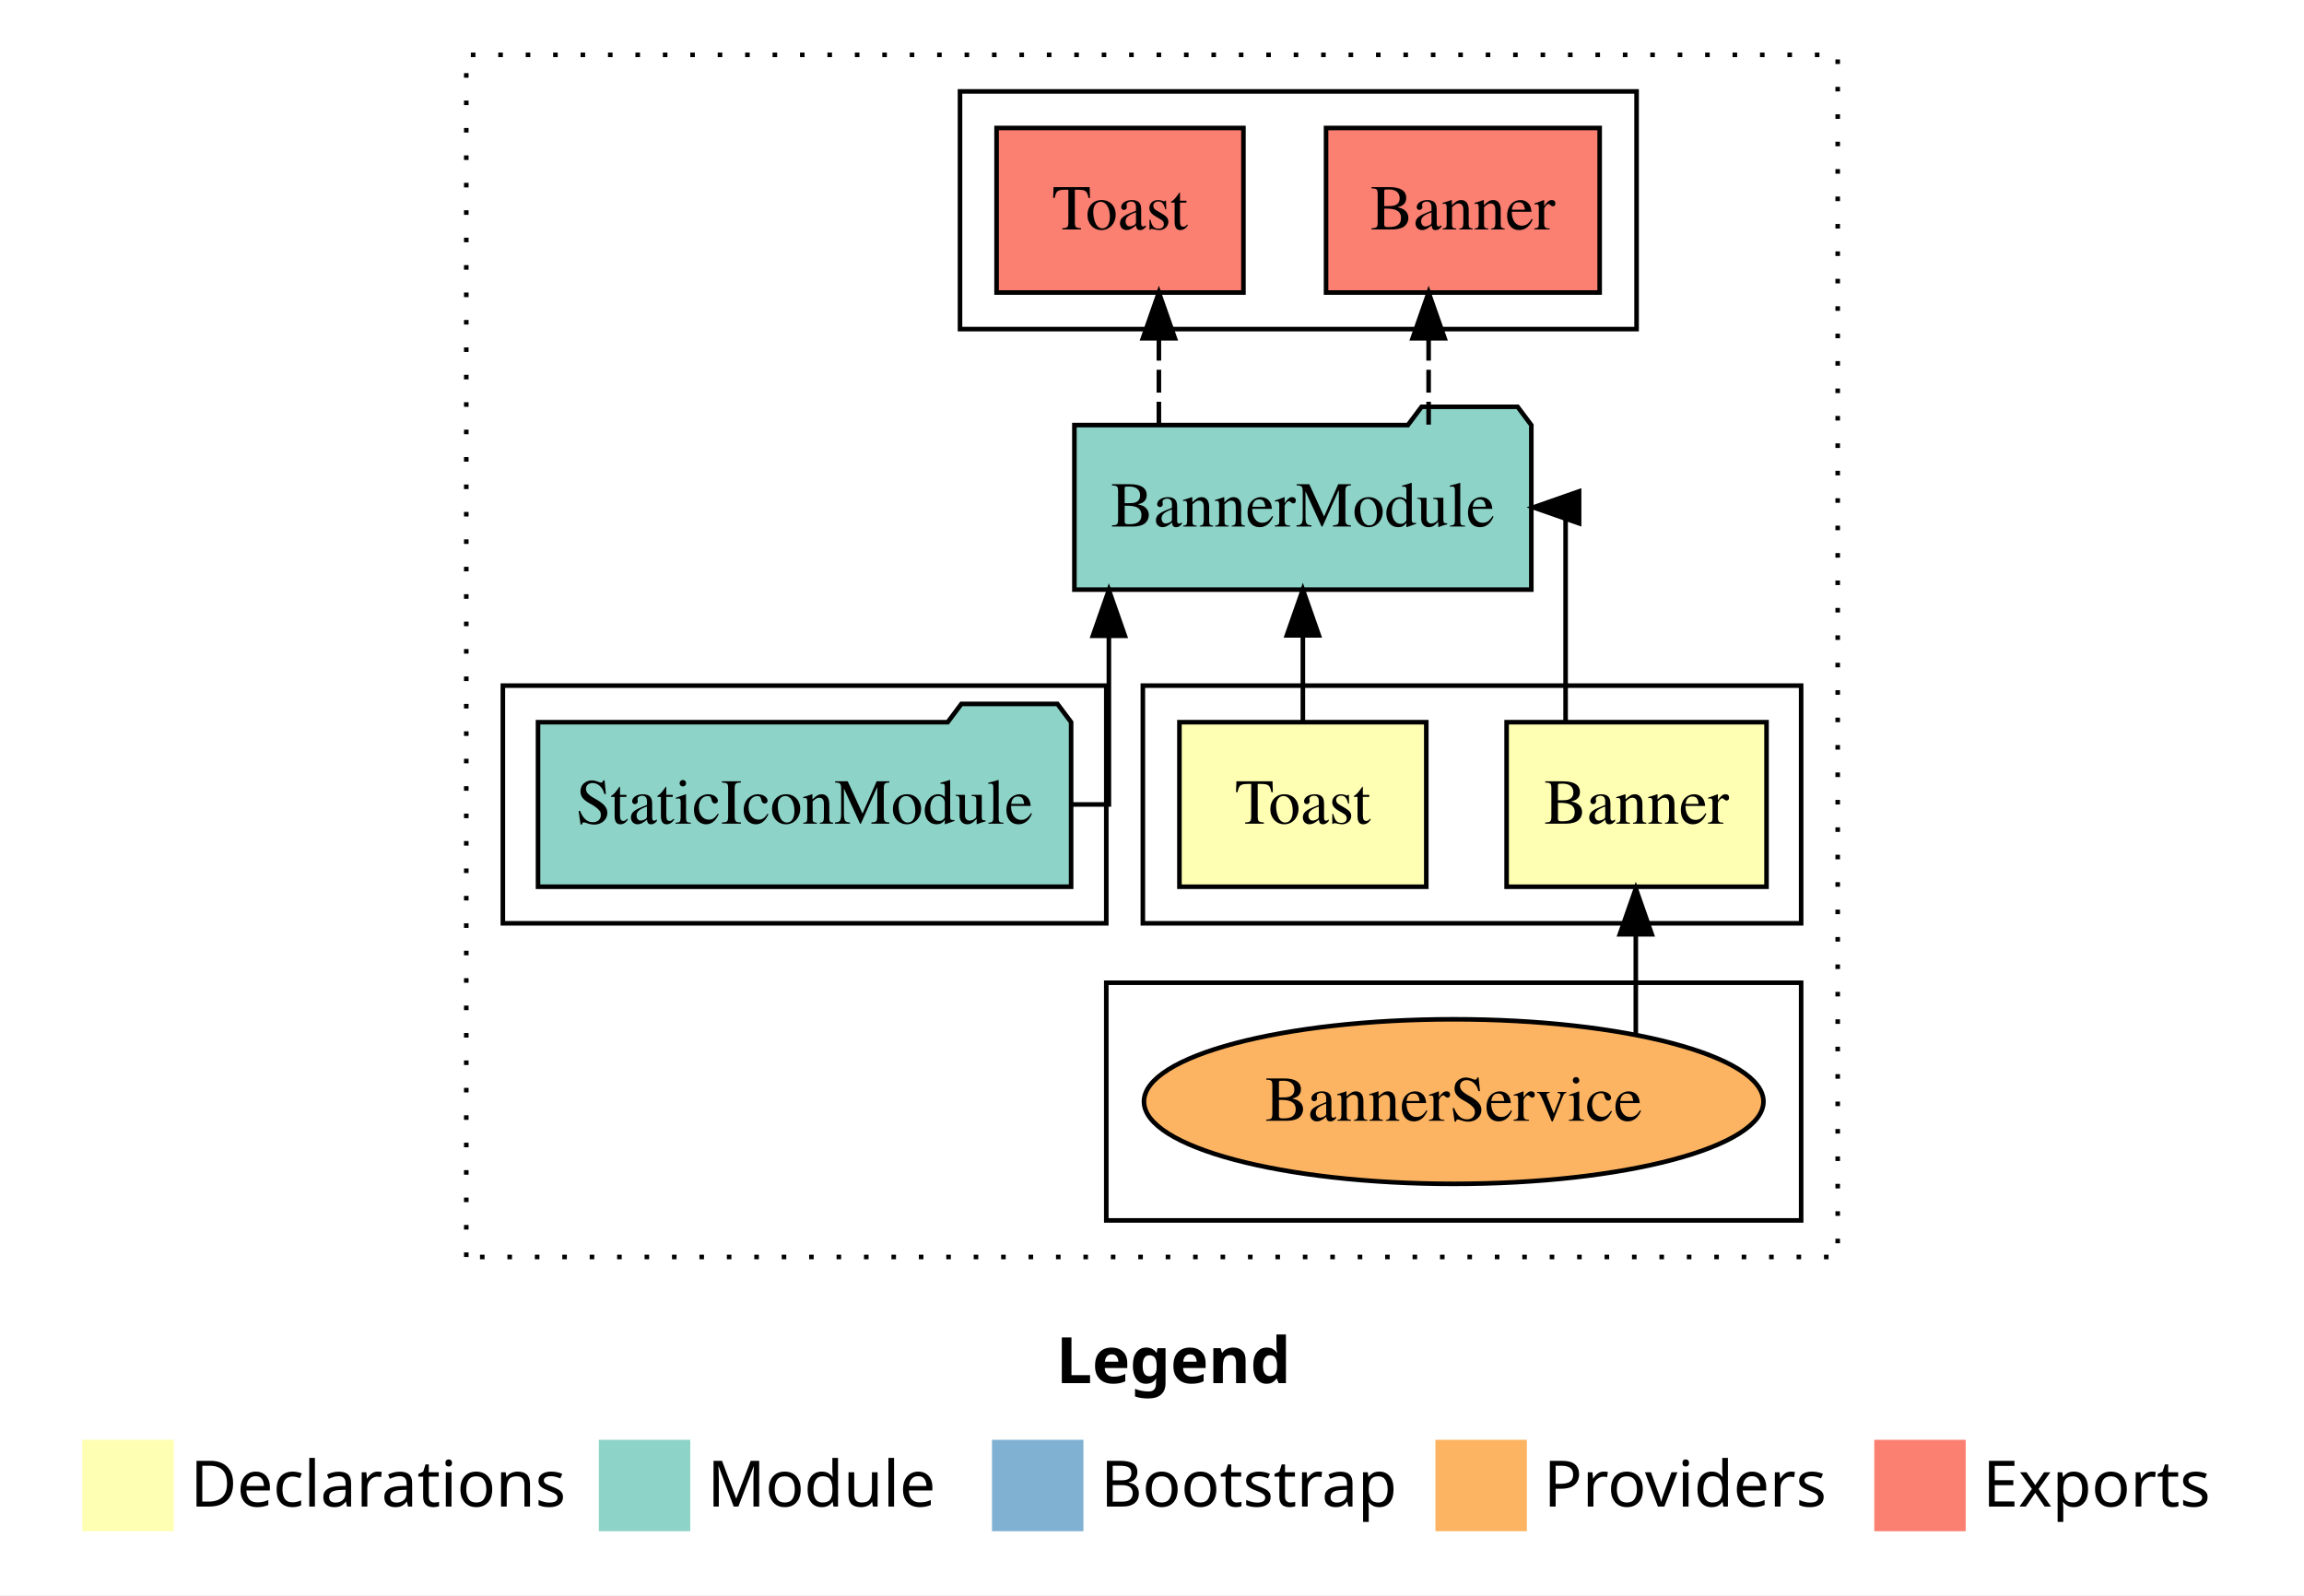
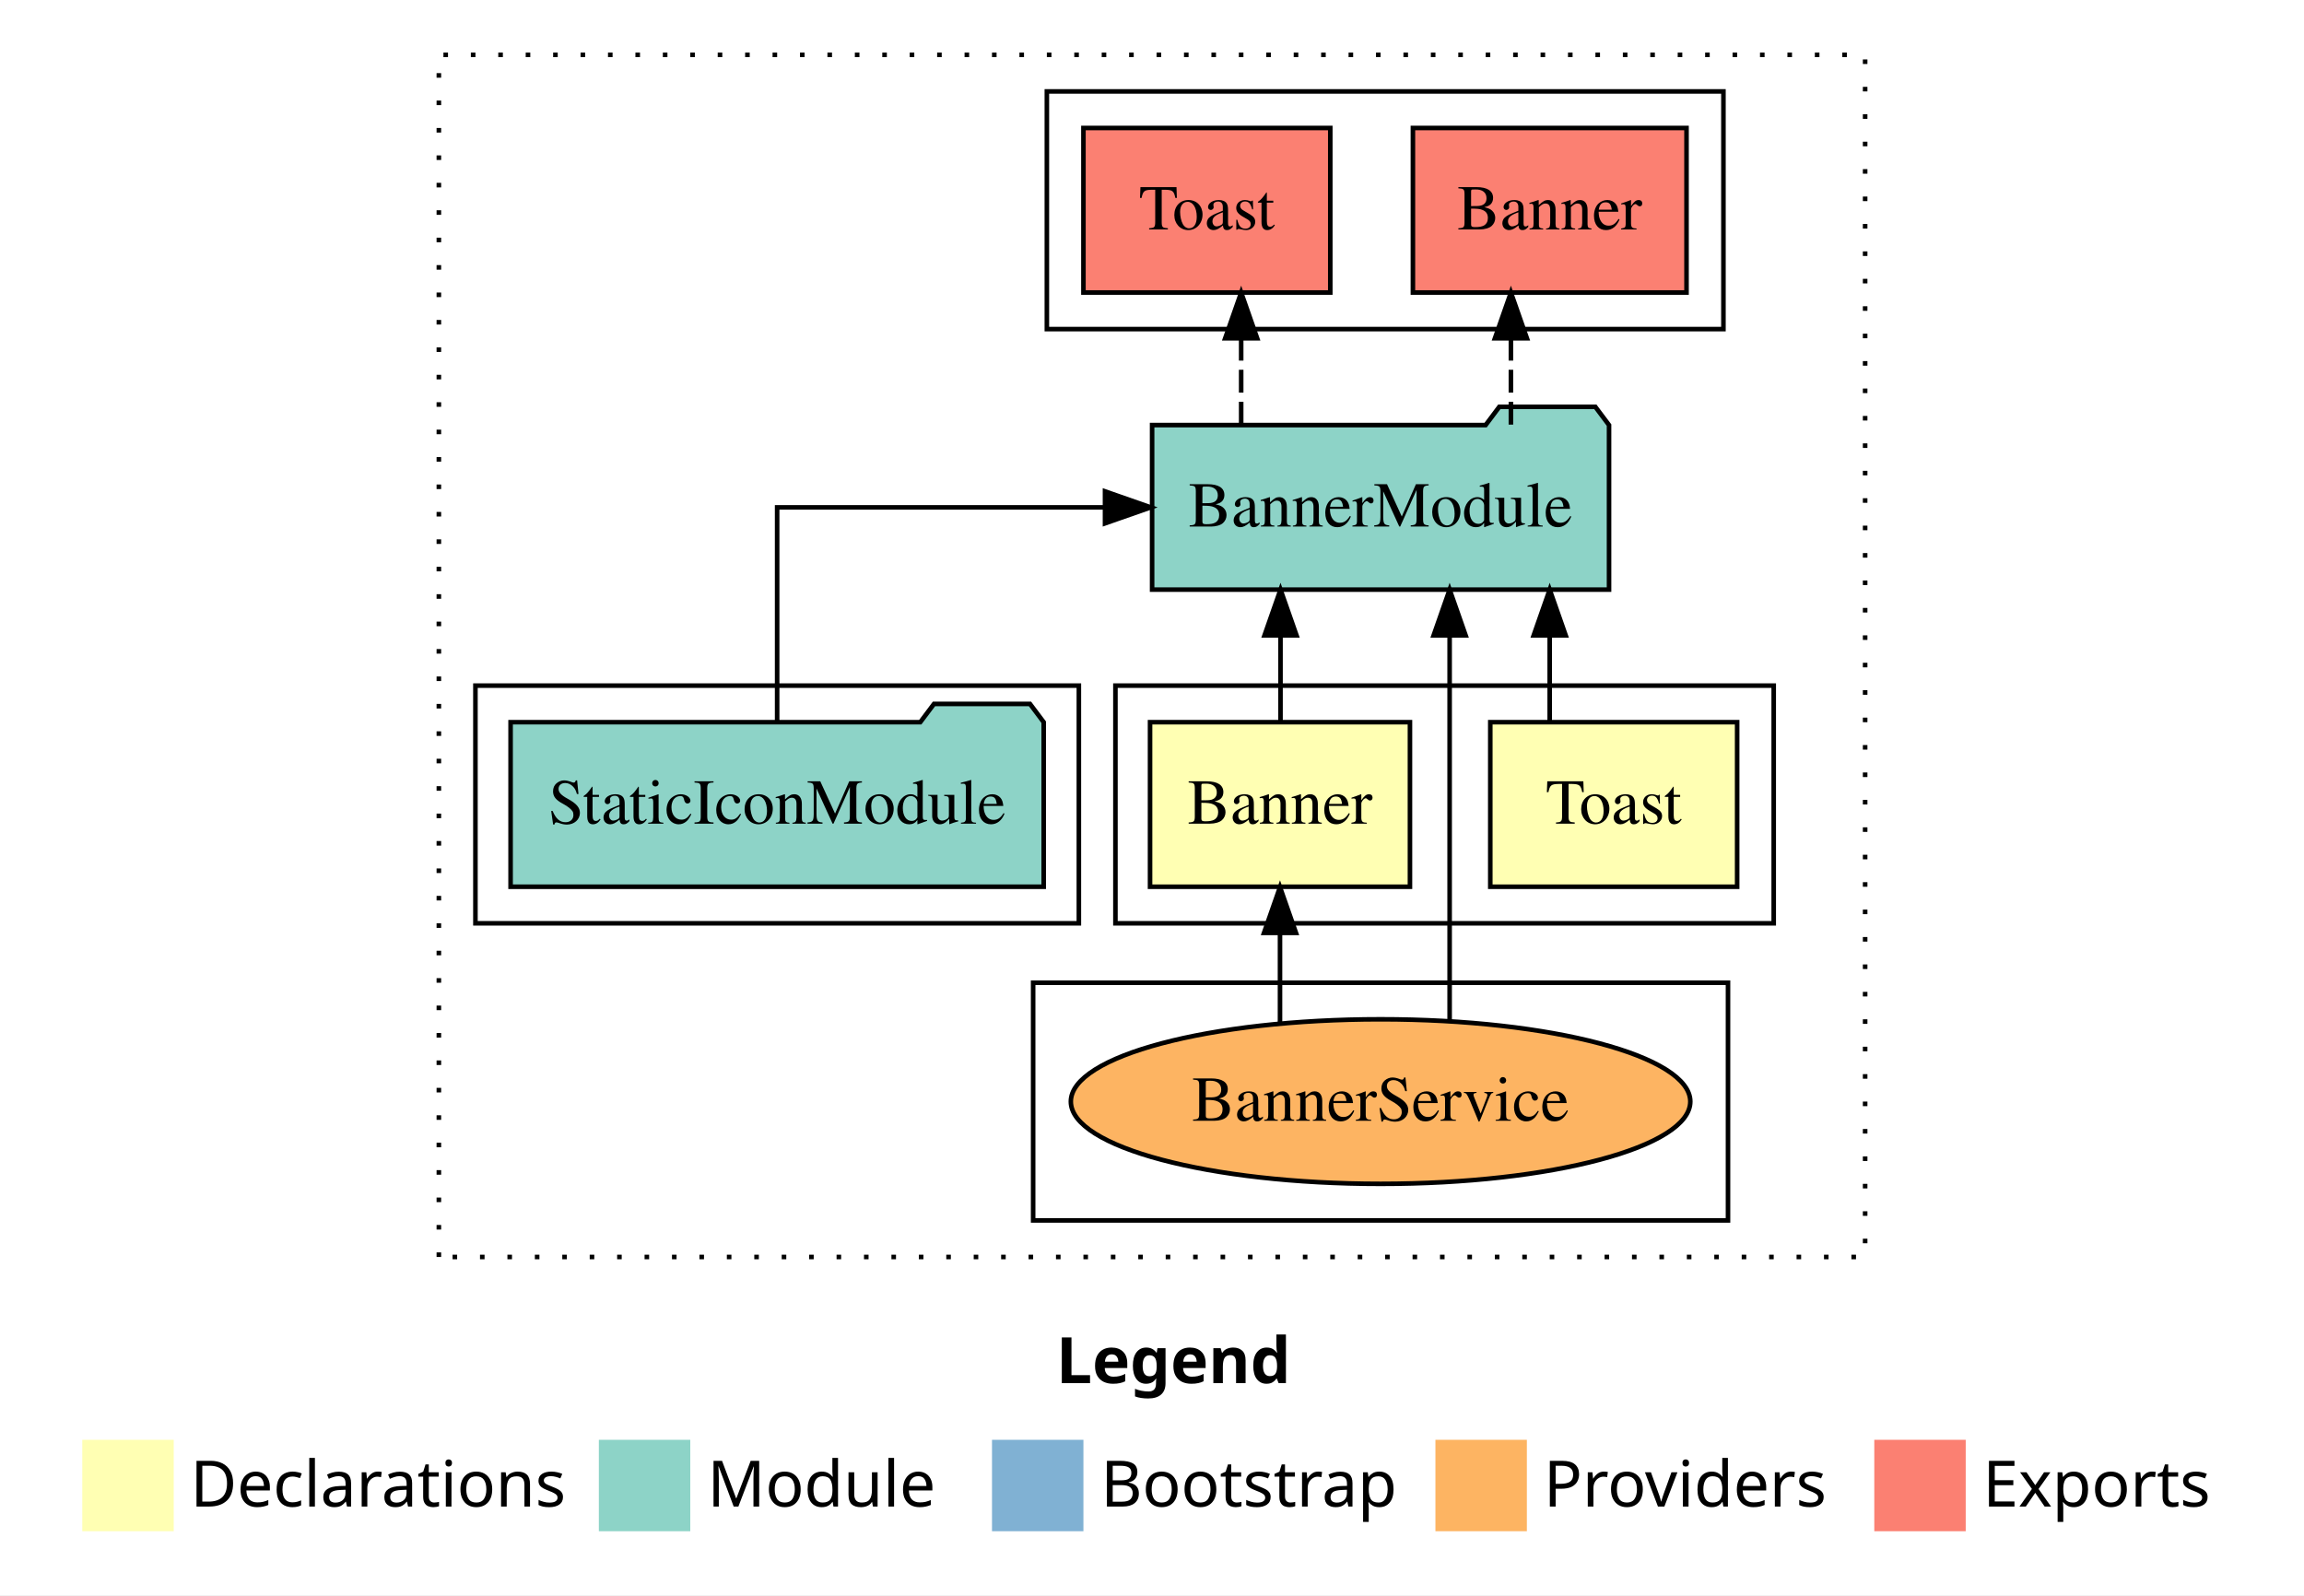
<svg xmlns="http://www.w3.org/2000/svg" width="504pt" height="349pt" viewBox="0.00 0.00 504.00 349.00">
  <g id="graph0" class="graph" transform="scale(1 1) rotate(0) translate(4 345)">
    <polygon fill="#ffffff" stroke="transparent" points="-4,4 -4,-345 500,-345 500,4 -4,4" />
    <text text-anchor="start" x="227.009" y="-42.4" font-family="sans-serif" font-weight="bold" font-size="14.00" fill="#000000">Legend</text>
    <polygon fill="#ffffb3" stroke="transparent" points="14,-10 14,-30 34,-30 34,-10 14,-10" />
    <text text-anchor="start" x="37.629" y="-15.4" font-family="sans-serif" font-size="14.00" fill="#000000">  Declarations</text>
    <polygon fill="#8dd3c7" stroke="transparent" points="127,-10 127,-30 147,-30 147,-10 127,-10" />
    <text text-anchor="start" x="150.725" y="-15.4" font-family="sans-serif" font-size="14.00" fill="#000000">  Module</text>
    <polygon fill="#80b1d3" stroke="transparent" points="213,-10 213,-30 233,-30 233,-10 213,-10" />
    <text text-anchor="start" x="236.781" y="-15.4" font-family="sans-serif" font-size="14.00" fill="#000000">  Bootstrap</text>
    <polygon fill="#fdb462" stroke="transparent" points="310,-10 310,-30 330,-30 330,-10 310,-10" />
    <text text-anchor="start" x="333.673" y="-15.4" font-family="sans-serif" font-size="14.00" fill="#000000">  Providers</text>
    <polygon fill="#fb8072" stroke="transparent" points="406,-10 406,-30 426,-30 426,-10 406,-10" />
    <text text-anchor="start" x="429.726" y="-15.4" font-family="sans-serif" font-size="14.00" fill="#000000">  Exports</text>
    <g id="clust1" class="cluster">
-       <polygon fill="none" stroke="#000000" stroke-dasharray="1,5" points="98,-70 98,-333 398,-333 398,-70 98,-70" />
+       <polygon fill="none" stroke="#000000" stroke-dasharray="1,5" points="92,-70 92,-333 404,-333 404,-70 92,-70" />
    </g>
    <g id="clust2" class="cluster">
-       <polygon fill="none" stroke="#000000" points="246,-143 246,-195 390,-195 390,-143 246,-143" />
+       <polygon fill="none" stroke="#000000" points="240,-143 240,-195 384,-195 384,-143 240,-143" />
    </g>
-     <g id="clust3" class="cluster">
-       <polygon fill="none" stroke="#000000" points="238,-78 238,-130 390,-130 390,-78 238,-78" />
+     <g id="clust4" class="cluster">
+       <polygon fill="none" stroke="#000000" points="222,-78 222,-130 374,-130 374,-78 222,-78" />
    </g>
    <g id="clust5" class="cluster">
-       <polygon fill="none" stroke="#000000" points="106,-143 106,-195 238,-195 238,-143 106,-143" />
+       <polygon fill="none" stroke="#000000" points="100,-143 100,-195 232,-195 232,-143 100,-143" />
    </g>
    <g id="clust6" class="cluster">
-       <polygon fill="none" stroke="#000000" points="206,-273 206,-325 354,-325 354,-273 206,-273" />
+       <polygon fill="none" stroke="#000000" points="225,-273 225,-325 373,-325 373,-273 225,-273" />
    </g>
    <g id="node1" class="node">
-       <polygon fill="#ffffb3" stroke="#000000" points="382.428,-187 325.572,-187 325.572,-151 382.428,-151 382.428,-187" />
-       <text text-anchor="middle" x="354" y="-164.8" font-family="Times,serif" font-size="14.00" fill="#000000">Banner</text>
+       <polygon fill="#ffffb3" stroke="#000000" points="376,-187 322,-187 322,-151 376,-151 376,-187" />
+       <text text-anchor="middle" x="349" y="-164.8" font-family="Times,serif" font-size="14.00" fill="#000000">Toast</text>
    </g>
    <g id="node3" class="node">
-       <polygon fill="#8dd3c7" stroke="#000000" points="330.976,-252 327.976,-256 306.976,-256 303.976,-252 231.024,-252 231.024,-216 330.976,-216 330.976,-252" />
-       <text text-anchor="middle" x="281" y="-229.8" font-family="Times,serif" font-size="14.00" fill="#000000">BannerModule</text>
+       <polygon fill="#8dd3c7" stroke="#000000" points="347.976,-252 344.976,-256 323.976,-256 320.976,-252 248.024,-252 248.024,-216 347.976,-216 347.976,-252" />
+       <text text-anchor="middle" x="298" y="-229.8" font-family="Times,serif" font-size="14.00" fill="#000000">BannerModule</text>
    </g>
    <g id="edge1" class="edge">
-       <path fill="none" stroke="#000000" d="M338.476,-187.106C338.476,-206.339 338.476,-234 338.476,-234 338.476,-234 337.771,-234 337.771,-234" />
-       <polygon fill="#000000" stroke="#000000" points="341.428,-230.5 331.428,-234 341.428,-237.5 341.428,-230.5" />
+       <path fill="none" stroke="#000000" d="M334.994,-187.106C334.994,-187.106 334.994,-205.991 334.994,-205.991" />
+       <polygon fill="#000000" stroke="#000000" points="331.494,-205.991 334.994,-215.991 338.494,-205.991 331.494,-205.991" />
    </g>
    <g id="node2" class="node">
-       <polygon fill="#ffffb3" stroke="#000000" points="308,-187 254,-187 254,-151 308,-151 308,-187" />
-       <text text-anchor="middle" x="281" y="-164.8" font-family="Times,serif" font-size="14.00" fill="#000000">Toast</text>
+       <polygon fill="#ffffb3" stroke="#000000" points="304.428,-187 247.572,-187 247.572,-151 304.428,-151 304.428,-187" />
+       <text text-anchor="middle" x="276" y="-164.8" font-family="Times,serif" font-size="14.00" fill="#000000">Banner</text>
+     </g>
+     <g id="edge2" class="edge">
+       <path fill="none" stroke="#000000" d="M276.113,-187.106C276.113,-187.106 276.113,-205.991 276.113,-205.991" />
+       <polygon fill="#000000" stroke="#000000" points="272.613,-205.991 276.113,-215.991 279.613,-205.991 272.613,-205.991" />
+     </g>
+     <g id="node6" class="node">
+       <polygon fill="#fb8072" stroke="#000000" points="364.926,-317 305.074,-317 305.074,-281 364.926,-281 364.926,-317" />
+       <text text-anchor="middle" x="335" y="-294.8" font-family="Times,serif" font-size="14.00" fill="#000000">Banner </text>
+     </g>
+     <g id="edge5" class="edge">
+       <path fill="none" stroke="#000000" stroke-dasharray="5,2" d="M326.512,-252.106C326.512,-252.106 326.512,-270.991 326.512,-270.991" />
+       <polygon fill="#000000" stroke="#000000" points="323.012,-270.991 326.512,-280.991 330.012,-270.991 323.012,-270.991" />
+     </g>
+     <g id="node7" class="node">
+       <polygon fill="#fb8072" stroke="#000000" points="287,-317 233,-317 233,-281 287,-281 287,-317" />
+       <text text-anchor="middle" x="260" y="-294.8" font-family="Times,serif" font-size="14.00" fill="#000000">Toast </text>
+     </g>
+     <g id="edge6" class="edge">
+       <path fill="none" stroke="#000000" stroke-dasharray="5,2" d="M267.506,-252.106C267.506,-252.106 267.506,-270.991 267.506,-270.991" />
+       <polygon fill="#000000" stroke="#000000" points="264.006,-270.991 267.506,-280.991 271.006,-270.991 264.006,-270.991" />
+     </g>
+     <g id="node4" class="node">
+       <ellipse fill="#fdb462" stroke="#000000" cx="298" cy="-104" rx="67.755" ry="18" />
+       <text text-anchor="middle" x="298" y="-99.8" font-family="Times,serif" font-size="14.00" fill="#000000">BannerService</text>
    </g>
    <g id="edge3" class="edge">
-       <path fill="none" stroke="#000000" d="M281,-187.106C281,-187.106 281,-205.991 281,-205.991" />
-       <polygon fill="#000000" stroke="#000000" points="277.5,-205.991 281,-215.991 284.5,-205.991 277.5,-205.991" />
+       <path fill="none" stroke="#000000" d="M276,-121.078C276,-121.078 276,-140.899 276,-140.899" />
+       <polygon fill="#000000" stroke="#000000" points="272.5,-140.899 276,-150.899 279.5,-140.899 272.5,-140.899" />
    </g>
-     <g id="node6" class="node">
-       <polygon fill="#fb8072" stroke="#000000" points="345.926,-317 286.074,-317 286.074,-281 345.926,-281 345.926,-317" />
-       <text text-anchor="middle" x="316" y="-294.8" font-family="Times,serif" font-size="14.00" fill="#000000">Banner </text>
-     </g>
-     <g id="edge5" class="edge">
-       <path fill="none" stroke="#000000" stroke-dasharray="5,2" d="M308.512,-252.106C308.512,-252.106 308.512,-270.991 308.512,-270.991" />
-       <polygon fill="#000000" stroke="#000000" points="305.012,-270.991 308.512,-280.991 312.012,-270.991 305.012,-270.991" />
-     </g>
-     <g id="node7" class="node">
-       <polygon fill="#fb8072" stroke="#000000" points="268,-317 214,-317 214,-281 268,-281 268,-317" />
-       <text text-anchor="middle" x="241" y="-294.8" font-family="Times,serif" font-size="14.00" fill="#000000">Toast </text>
-     </g>
-     <g id="edge6" class="edge">
-       <path fill="none" stroke="#000000" stroke-dasharray="5,2" d="M249.506,-252.106C249.506,-252.106 249.506,-270.991 249.506,-270.991" />
-       <polygon fill="#000000" stroke="#000000" points="246.006,-270.991 249.506,-280.991 253.006,-270.991 246.006,-270.991" />
-     </g>
-     <g id="node4" class="node">
-       <ellipse fill="#fdb462" stroke="#000000" cx="314" cy="-104" rx="67.755" ry="18" />
-       <text text-anchor="middle" x="314" y="-99.8" font-family="Times,serif" font-size="14.00" fill="#000000">BannerService</text>
-     </g>
-     <g id="edge2" class="edge">
-       <path fill="none" stroke="#000000" d="M353.832,-118.749C353.832,-118.749 353.832,-140.588 353.832,-140.588" />
-       <polygon fill="#000000" stroke="#000000" points="350.332,-140.588 353.832,-150.588 357.332,-140.588 350.332,-140.588" />
+     <g id="edge7" class="edge">
+       <path fill="none" stroke="#000000" d="M313.107,-121.803C313.107,-121.803 313.107,-205.994 313.107,-205.994" />
+       <polygon fill="#000000" stroke="#000000" points="309.607,-205.994 313.107,-215.994 316.607,-205.994 309.607,-205.994" />
    </g>
    <g id="node5" class="node">
-       <polygon fill="#8dd3c7" stroke="#000000" points="230.309,-187 227.309,-191 206.309,-191 203.309,-187 113.691,-187 113.691,-151 230.309,-151 230.309,-187" />
-       <text text-anchor="middle" x="172" y="-164.8" font-family="Times,serif" font-size="14.00" fill="#000000">StaticIconModule</text>
+       <polygon fill="#8dd3c7" stroke="#000000" points="224.309,-187 221.309,-191 200.309,-191 197.309,-187 107.691,-187 107.691,-151 224.309,-151 224.309,-187" />
+       <text text-anchor="middle" x="166" y="-164.8" font-family="Times,serif" font-size="14.00" fill="#000000">StaticIconModule</text>
    </g>
    <g id="edge4" class="edge">
-       <path fill="none" stroke="#000000" d="M230.405,-169C235.382,-169 238.567,-169 238.567,-169 238.567,-169 238.567,-205.894 238.567,-205.894" />
-       <polygon fill="#000000" stroke="#000000" points="235.067,-205.894 238.567,-215.894 242.067,-205.894 235.067,-205.894" />
+       <path fill="none" stroke="#000000" d="M166,-187.106C166,-206.339 166,-234 166,-234 166,-234 237.72,-234 237.72,-234" />
+       <polygon fill="#000000" stroke="#000000" points="237.72,-237.5 247.72,-234 237.72,-230.5 237.72,-237.5" />
    </g>
  </g>
</svg>
